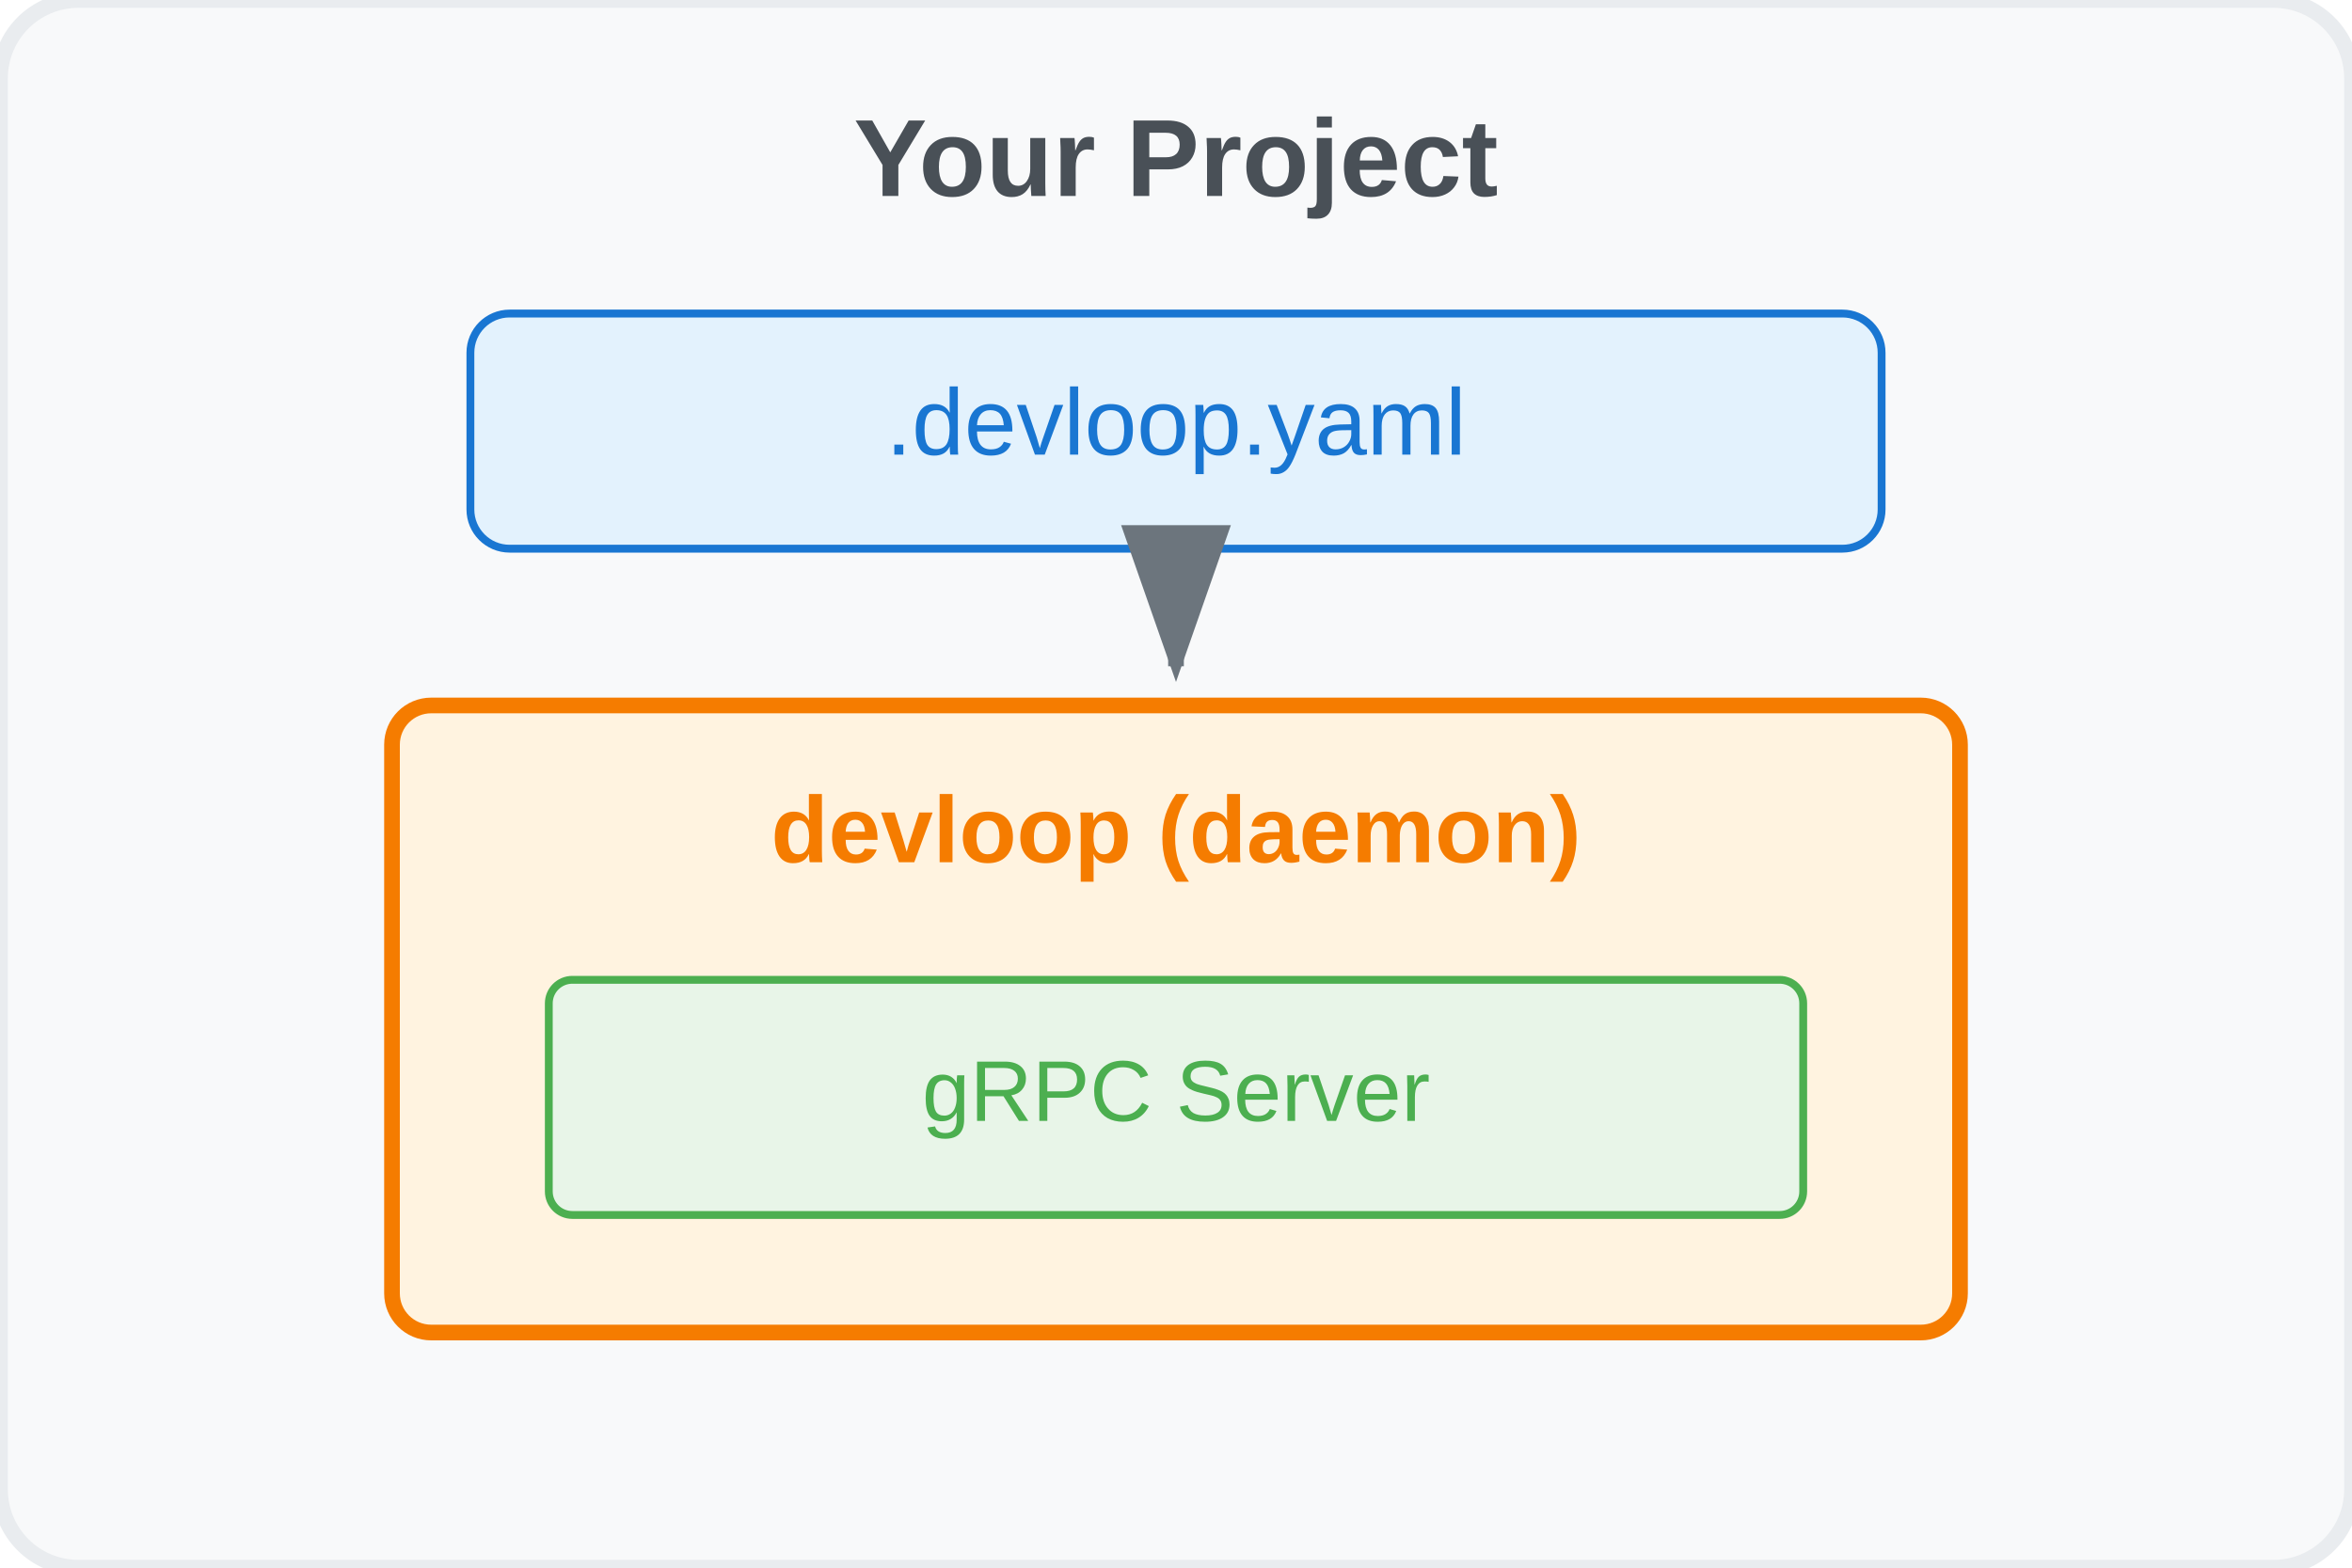
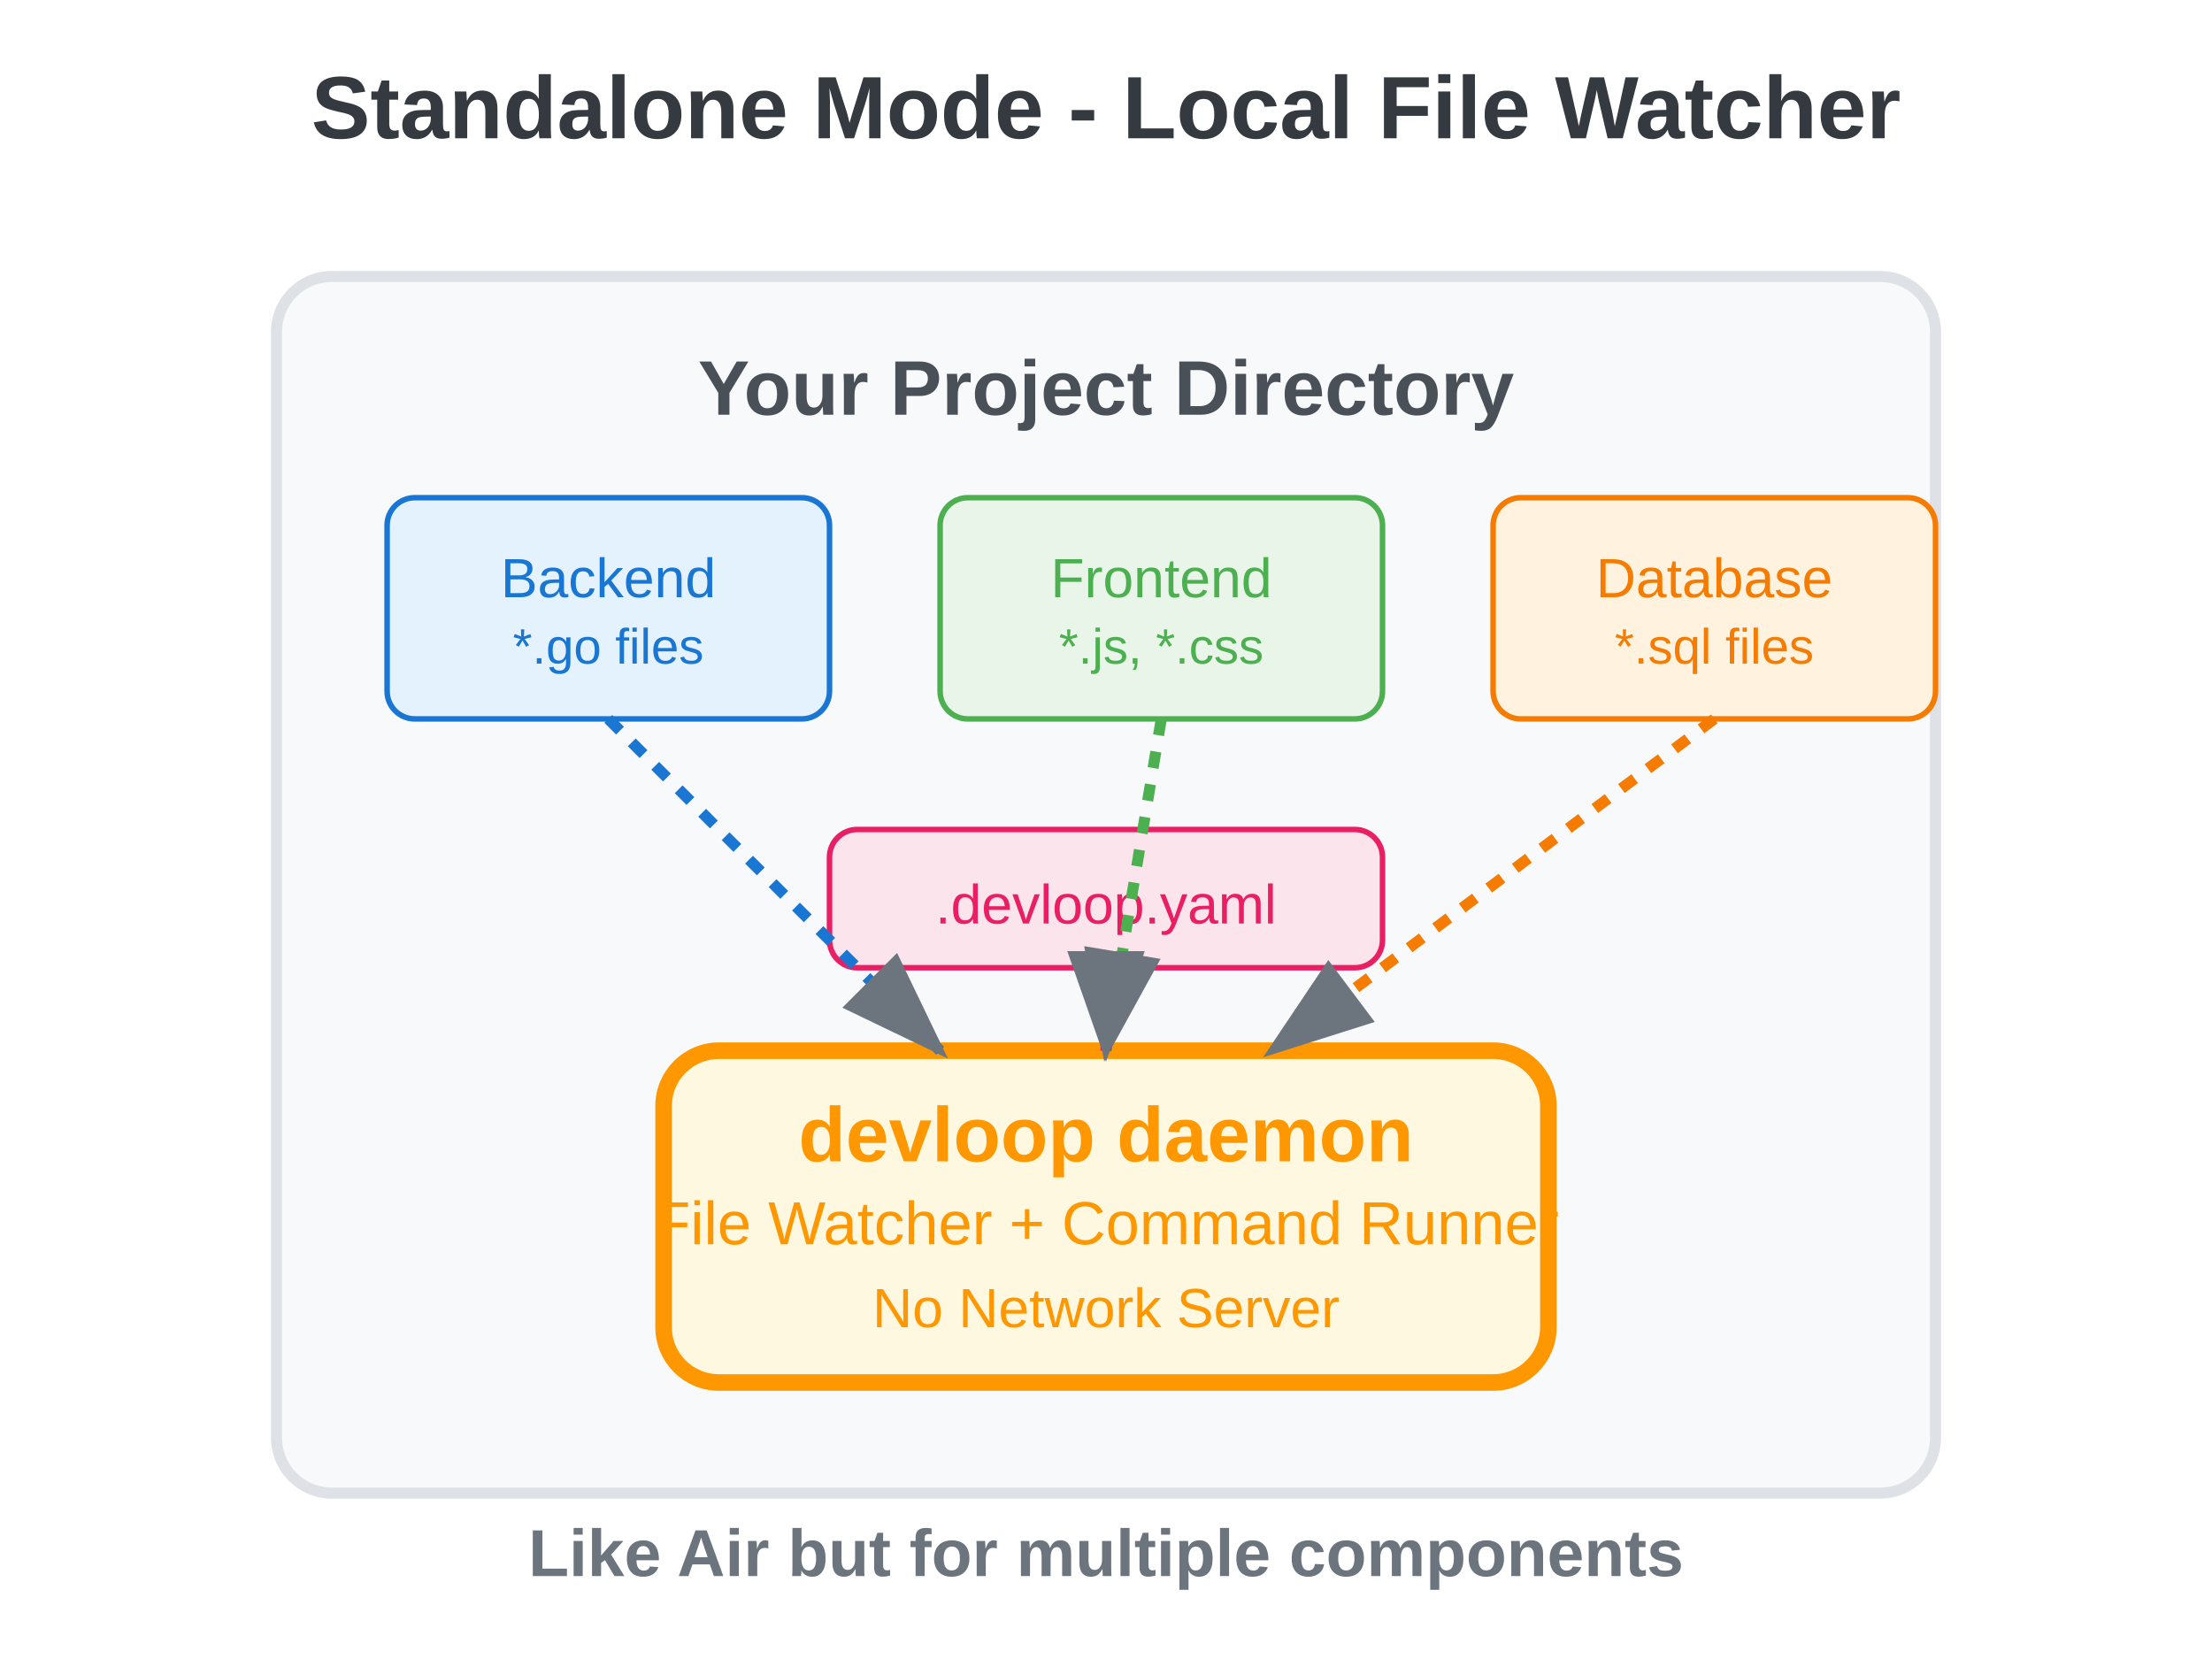
- <svg xmlns="http://www.w3.org/2000/svg" width="300" height="200">
-   <rect width="300" height="200" fill="#f8f9fa" stroke="#e9ecef" stroke-width="2" rx="10" />
-   <text x="150" y="25" text-anchor="middle" font-family="Arial, sans-serif" font-size="14" font-weight="bold" fill="#495057">Your Project</text>
-   <rect x="60" y="40" width="180" height="30" fill="#e3f2fd" stroke="#1976d2" stroke-width="1" rx="5" />
-   <text x="150" y="58" text-anchor="middle" font-family="Arial, sans-serif" font-size="12" fill="#1976d2">.devloop.yaml</text>
-   <path d="M 150 75 L 150 85" stroke="#6c757d" stroke-width="2" marker-end="url(#arrowhead)" />
-   <rect x="50" y="90" width="200" height="80" fill="#fff3e0" stroke="#f57c00" stroke-width="2" rx="5" />
-   <text x="150" y="110" text-anchor="middle" font-family="Arial, sans-serif" font-size="12" font-weight="bold" fill="#f57c00">devloop (daemon)</text>
-   <rect x="70" y="125" width="160" height="30" fill="#e8f5e8" stroke="#4caf50" stroke-width="1" rx="3" />
-   <text x="150" y="143" text-anchor="middle" font-family="Arial, sans-serif" font-size="11" fill="#4caf50">gRPC Server</text>
+ <svg xmlns="http://www.w3.org/2000/svg" width="400" height="300">
+   <text x="200" y="25" text-anchor="middle" font-family="Arial, sans-serif" font-size="16" font-weight="bold" fill="#343a40">Standalone Mode - Local File Watcher</text>
+   <rect x="50" y="50" width="300" height="220" fill="#f8f9fa" stroke="#dee2e6" stroke-width="2" rx="10" />
+   <text x="200" y="75" text-anchor="middle" font-family="Arial, sans-serif" font-size="14" font-weight="bold" fill="#495057">Your Project Directory</text>
+   <rect x="70" y="90" width="80" height="40" fill="#e3f2fd" stroke="#1976d2" stroke-width="1" rx="5" />
+   <text x="110" y="108" text-anchor="middle" font-family="Arial, sans-serif" font-size="10" fill="#1976d2">Backend</text>
+   <text x="110" y="120" text-anchor="middle" font-family="Arial, sans-serif" font-size="9" fill="#1976d2">*.go files</text>
+   <rect x="170" y="90" width="80" height="40" fill="#e8f5e8" stroke="#4caf50" stroke-width="1" rx="5" />
+   <text x="210" y="108" text-anchor="middle" font-family="Arial, sans-serif" font-size="10" fill="#4caf50">Frontend</text>
+   <text x="210" y="120" text-anchor="middle" font-family="Arial, sans-serif" font-size="9" fill="#4caf50">*.js, *.css</text>
+   <rect x="270" y="90" width="80" height="40" fill="#fff3e0" stroke="#f57c00" stroke-width="1" rx="5" />
+   <text x="310" y="108" text-anchor="middle" font-family="Arial, sans-serif" font-size="10" fill="#f57c00">Database</text>
+   <text x="310" y="120" text-anchor="middle" font-family="Arial, sans-serif" font-size="9" fill="#f57c00">*.sql files</text>
+   <rect x="150" y="150" width="100" height="25" fill="#fce4ec" stroke="#e91e63" stroke-width="1" rx="5" />
+   <text x="200" y="167" text-anchor="middle" font-family="Arial, sans-serif" font-size="10" fill="#e91e63">.devloop.yaml</text>
+   <rect x="120" y="190" width="160" height="60" fill="#fff8e1" stroke="#ff9800" stroke-width="3" rx="10" />
+   <text x="200" y="210" text-anchor="middle" font-family="Arial, sans-serif" font-size="14" font-weight="bold" fill="#ff9800">devloop daemon</text>
+   <text x="200" y="225" text-anchor="middle" font-family="Arial, sans-serif" font-size="11" fill="#ff9800">File Watcher + Command Runner</text>
+   <text x="200" y="240" text-anchor="middle" font-family="Arial, sans-serif" font-size="10" fill="#ff9800">No Network Server</text>
+   <path d="M 110 130 L 170 190" stroke="#1976d2" stroke-width="2" marker-end="url(#arrowhead)" stroke-dasharray="3,3" />
+   <path d="M 210 130 L 200 190" stroke="#4caf50" stroke-width="2" marker-end="url(#arrowhead)" stroke-dasharray="3,3" />
+   <path d="M 310 130 L 230 190" stroke="#f57c00" stroke-width="2" marker-end="url(#arrowhead)" stroke-dasharray="3,3" />
+   <path d="M 200 175 L 200 190" stroke="#e91e63" stroke-width="2" marker-end="url(#arrowhead)" />
+   <text x="200" y="285" text-anchor="middle" font-family="Arial, sans-serif" font-size="12" font-weight="bold" fill="#6c757d">Like Air but for multiple components</text>
  <defs>
    <marker id="arrowhead" markerWidth="10" markerHeight="7" refX="9" refY="3.5" orient="auto">
      <polygon points="0 0, 10 3.5, 0 7" fill="#6c757d" />
    </marker>
  </defs>
</svg>
